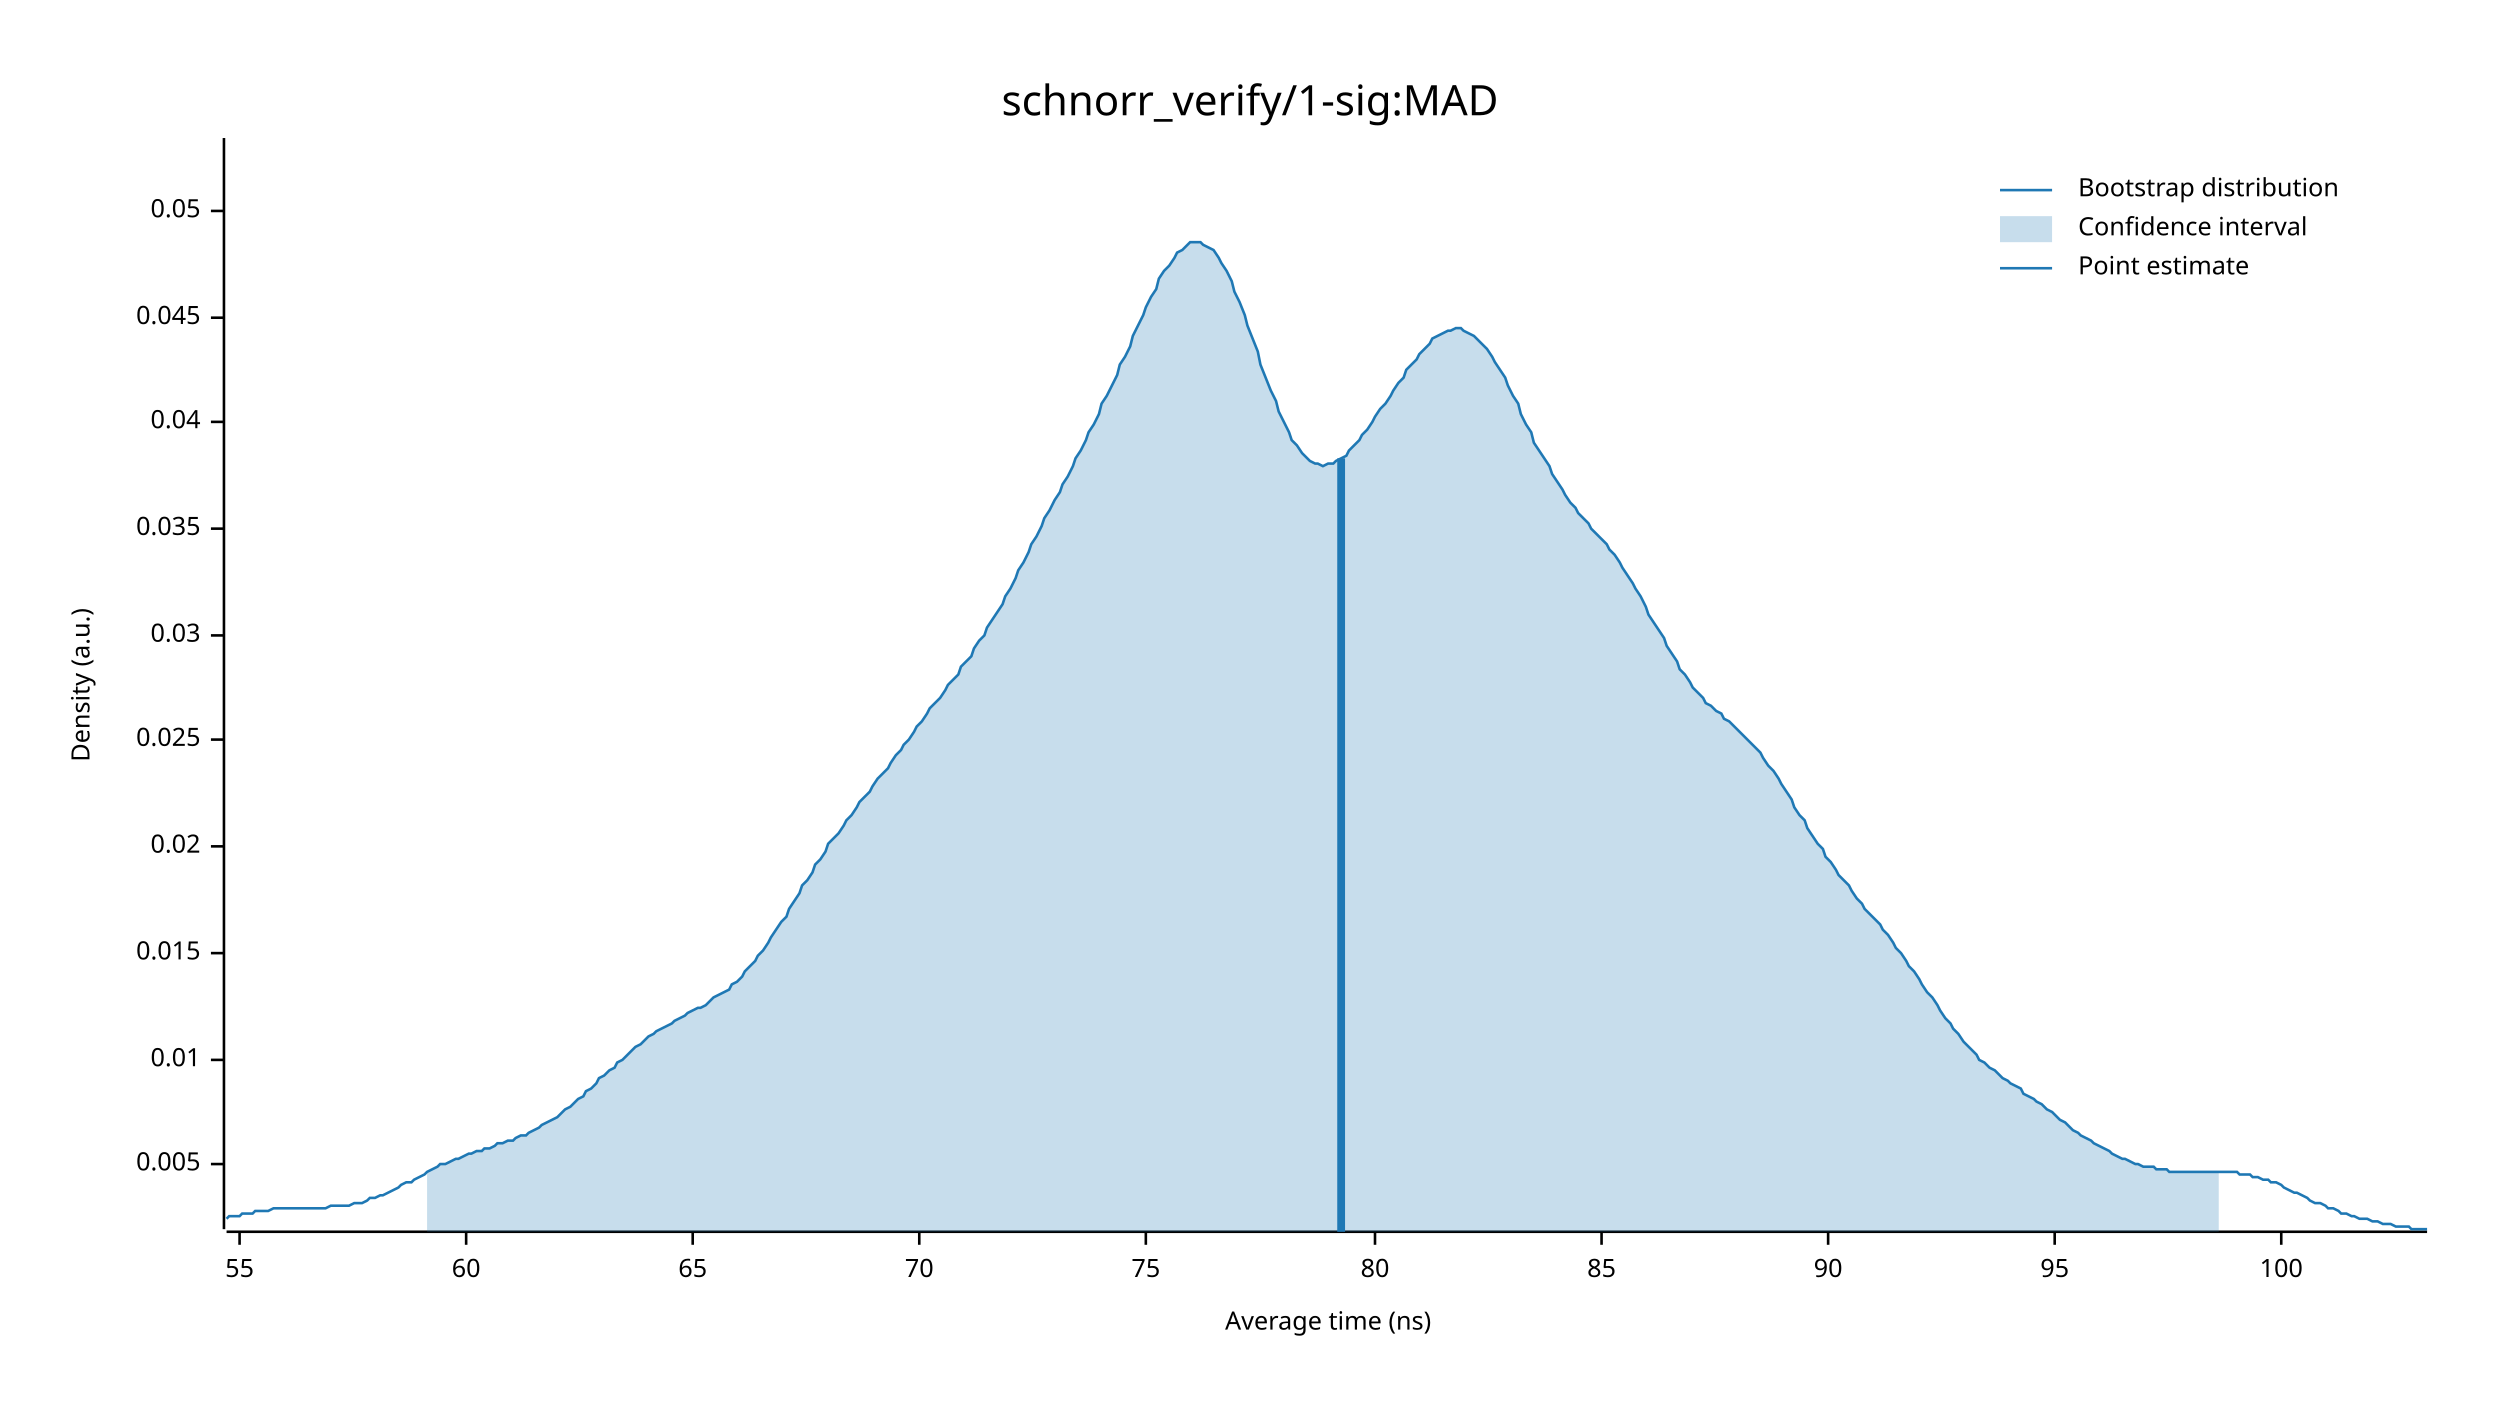
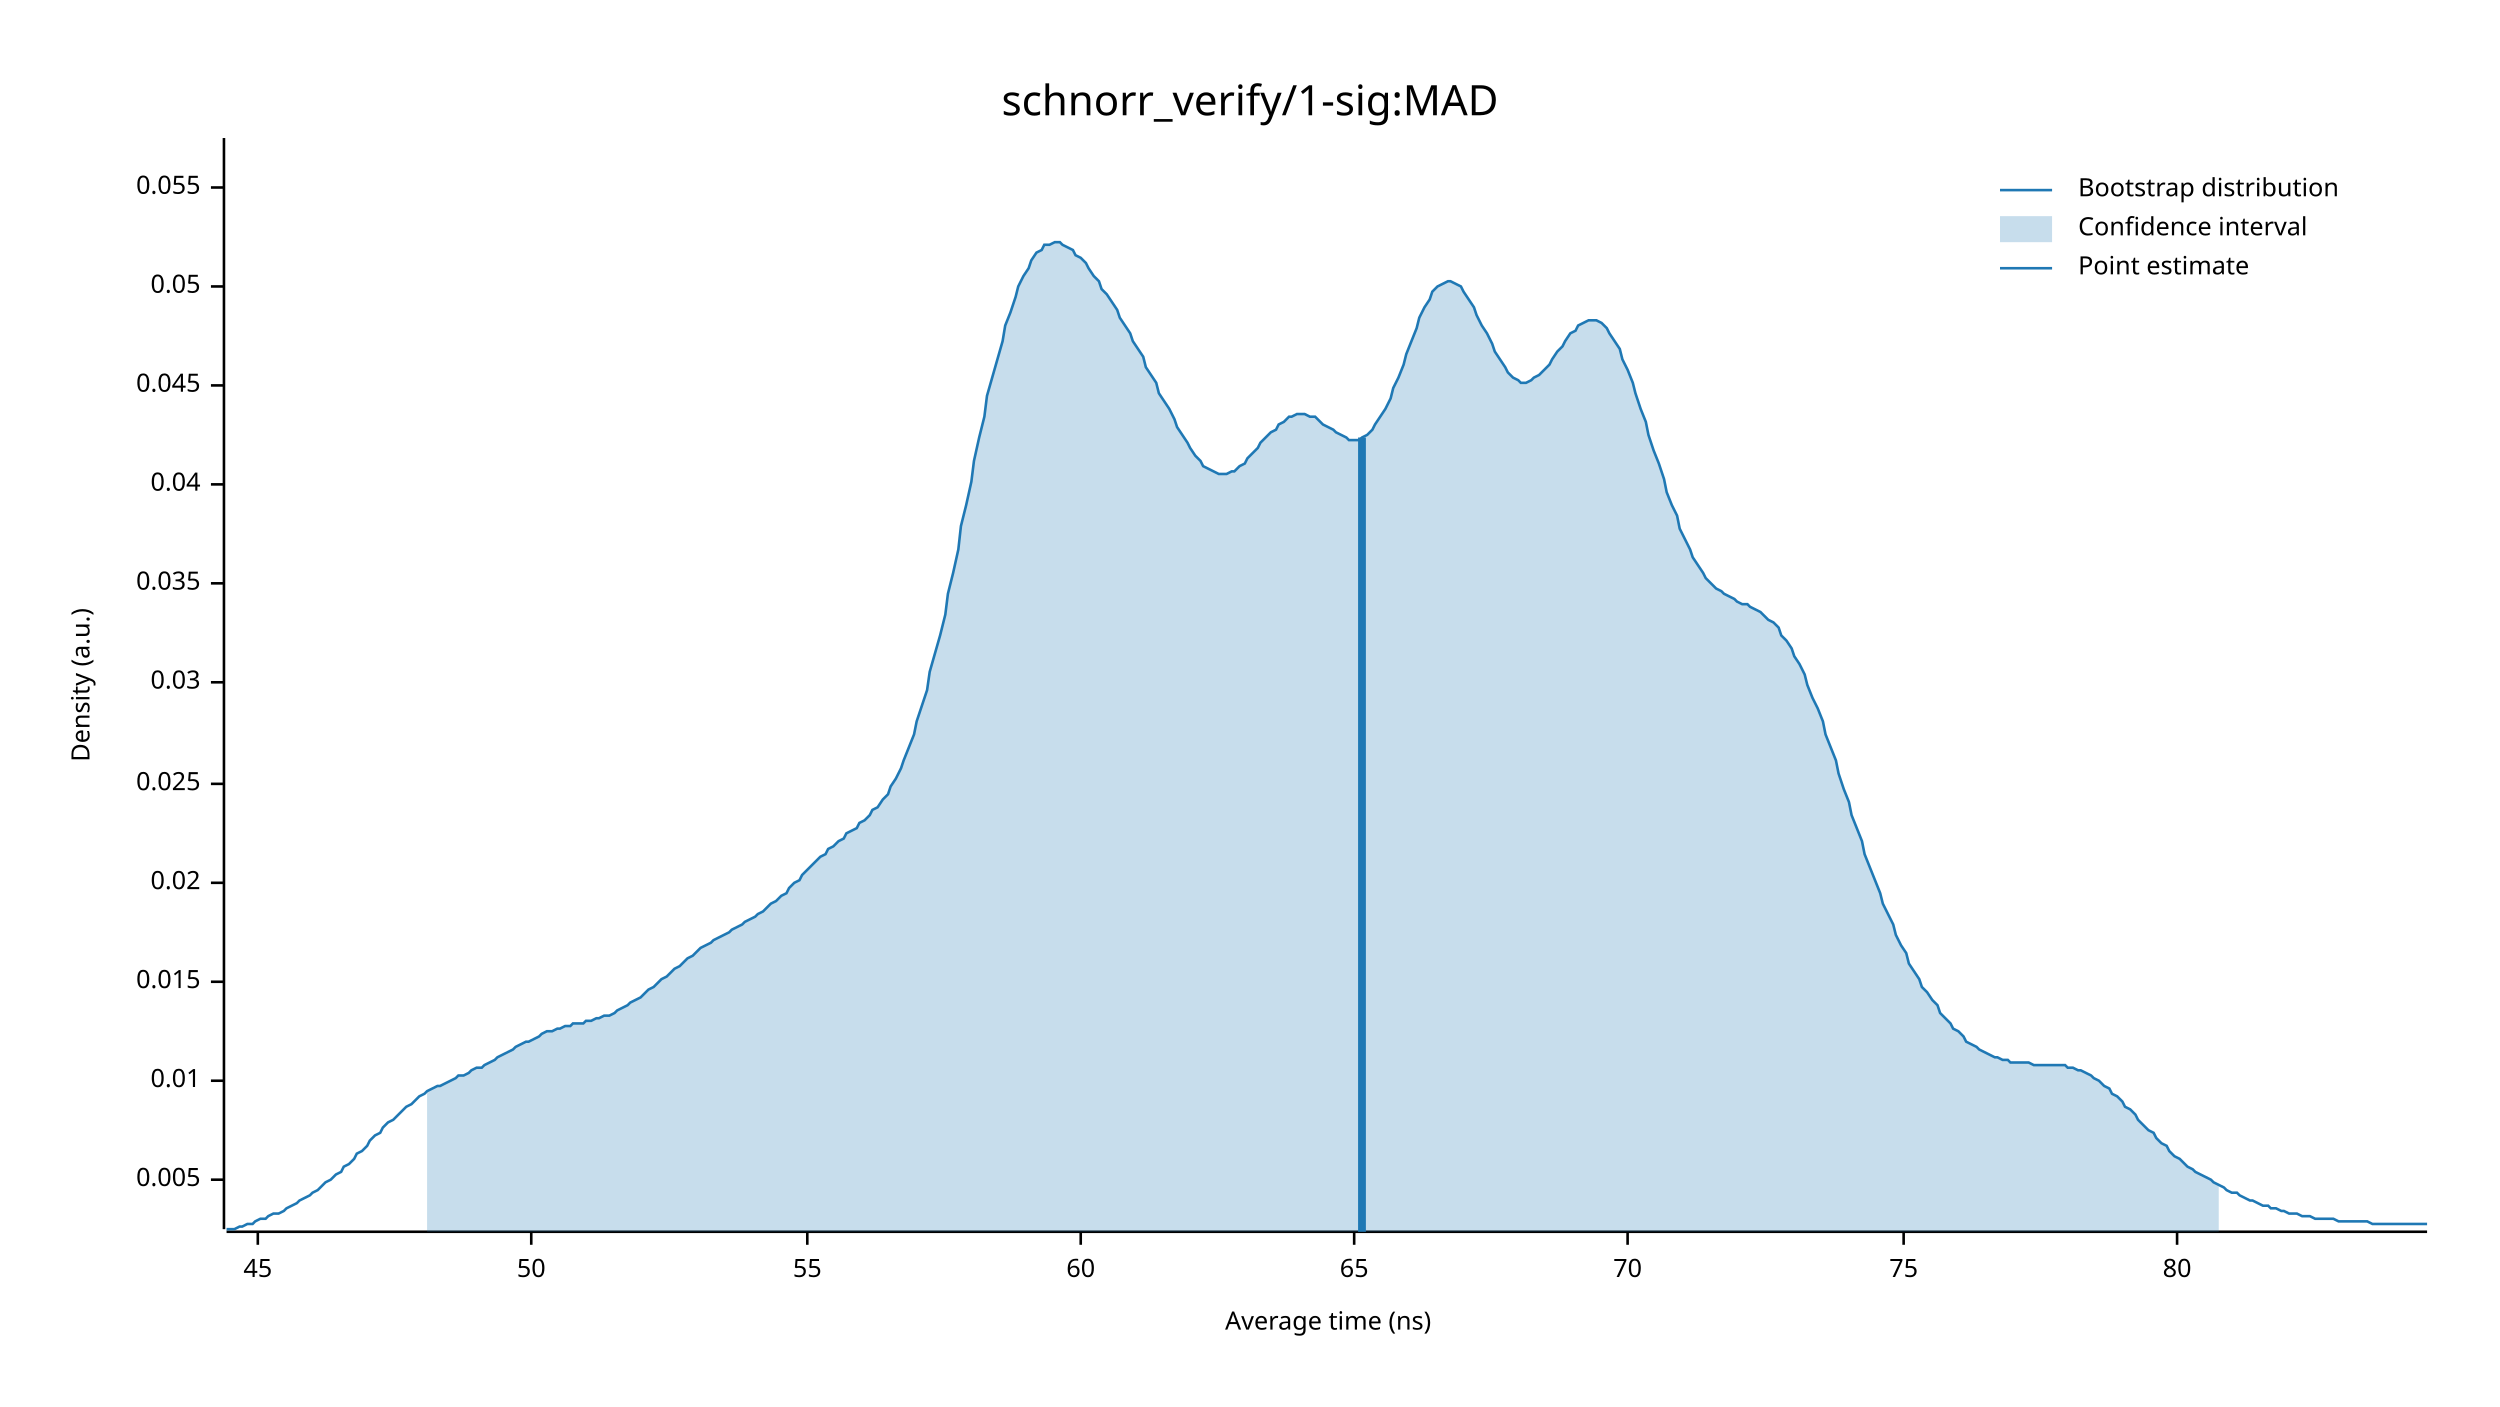
<svg xmlns="http://www.w3.org/2000/svg" width="960" height="540" viewBox="0 0 960 540">
  <text x="480" y="32" dy="0.76em" text-anchor="middle" font-family="sans-serif" font-size="16.129" opacity="1" fill="#000000">
schnorr_verify/1-sig:MAD
</text>
  <text x="27" y="263" dy="0.76em" text-anchor="middle" font-family="sans-serif" font-size="9.677" opacity="1" fill="#000000" transform="rotate(270, 27, 263)">
Density (a.u.)
</text>
  <text x="510" y="513" dy="-0.5ex" text-anchor="middle" font-family="sans-serif" font-size="9.677" opacity="1" fill="#000000">
Average time (ns)
</text>
  <polyline fill="none" opacity="1" stroke="#000000" stroke-width="1" points="86,53 86,472 " />
-   <text x="77" y="447" dy="0.5ex" text-anchor="end" font-family="sans-serif" font-size="9.677" opacity="1" fill="#000000">
+   <text x="77" y="453" dy="0.5ex" text-anchor="end" font-family="sans-serif" font-size="9.677" opacity="1" fill="#000000">
0.005
</text>
-   <polyline fill="none" opacity="1" stroke="#000000" stroke-width="1" points="81,447 86,447 " />
-   <text x="77" y="407" dy="0.5ex" text-anchor="end" font-family="sans-serif" font-size="9.677" opacity="1" fill="#000000">
+   <polyline fill="none" opacity="1" stroke="#000000" stroke-width="1" points="81,453 86,453 " />
+   <text x="77" y="415" dy="0.5ex" text-anchor="end" font-family="sans-serif" font-size="9.677" opacity="1" fill="#000000">
0.01
</text>
-   <polyline fill="none" opacity="1" stroke="#000000" stroke-width="1" points="81,407 86,407 " />
-   <text x="77" y="366" dy="0.5ex" text-anchor="end" font-family="sans-serif" font-size="9.677" opacity="1" fill="#000000">
+   <polyline fill="none" opacity="1" stroke="#000000" stroke-width="1" points="81,415 86,415 " />
+   <text x="77" y="377" dy="0.5ex" text-anchor="end" font-family="sans-serif" font-size="9.677" opacity="1" fill="#000000">
0.015
</text>
-   <polyline fill="none" opacity="1" stroke="#000000" stroke-width="1" points="81,366 86,366 " />
-   <text x="77" y="325" dy="0.5ex" text-anchor="end" font-family="sans-serif" font-size="9.677" opacity="1" fill="#000000">
+   <polyline fill="none" opacity="1" stroke="#000000" stroke-width="1" points="81,377 86,377 " />
+   <text x="77" y="339" dy="0.5ex" text-anchor="end" font-family="sans-serif" font-size="9.677" opacity="1" fill="#000000">
0.02
</text>
-   <polyline fill="none" opacity="1" stroke="#000000" stroke-width="1" points="81,325 86,325 " />
-   <text x="77" y="284" dy="0.5ex" text-anchor="end" font-family="sans-serif" font-size="9.677" opacity="1" fill="#000000">
+   <polyline fill="none" opacity="1" stroke="#000000" stroke-width="1" points="81,339 86,339 " />
+   <text x="77" y="301" dy="0.5ex" text-anchor="end" font-family="sans-serif" font-size="9.677" opacity="1" fill="#000000">
0.025
</text>
-   <polyline fill="none" opacity="1" stroke="#000000" stroke-width="1" points="81,284 86,284 " />
-   <text x="77" y="244" dy="0.5ex" text-anchor="end" font-family="sans-serif" font-size="9.677" opacity="1" fill="#000000">
+   <polyline fill="none" opacity="1" stroke="#000000" stroke-width="1" points="81,301 86,301 " />
+   <text x="77" y="262" dy="0.5ex" text-anchor="end" font-family="sans-serif" font-size="9.677" opacity="1" fill="#000000">
0.03
</text>
-   <polyline fill="none" opacity="1" stroke="#000000" stroke-width="1" points="81,244 86,244 " />
-   <text x="77" y="203" dy="0.5ex" text-anchor="end" font-family="sans-serif" font-size="9.677" opacity="1" fill="#000000">
+   <polyline fill="none" opacity="1" stroke="#000000" stroke-width="1" points="81,262 86,262 " />
+   <text x="77" y="224" dy="0.5ex" text-anchor="end" font-family="sans-serif" font-size="9.677" opacity="1" fill="#000000">
0.035
</text>
-   <polyline fill="none" opacity="1" stroke="#000000" stroke-width="1" points="81,203 86,203 " />
-   <text x="77" y="162" dy="0.5ex" text-anchor="end" font-family="sans-serif" font-size="9.677" opacity="1" fill="#000000">
+   <polyline fill="none" opacity="1" stroke="#000000" stroke-width="1" points="81,224 86,224 " />
+   <text x="77" y="186" dy="0.5ex" text-anchor="end" font-family="sans-serif" font-size="9.677" opacity="1" fill="#000000">
0.04
</text>
-   <polyline fill="none" opacity="1" stroke="#000000" stroke-width="1" points="81,162 86,162 " />
-   <text x="77" y="122" dy="0.5ex" text-anchor="end" font-family="sans-serif" font-size="9.677" opacity="1" fill="#000000">
+   <polyline fill="none" opacity="1" stroke="#000000" stroke-width="1" points="81,186 86,186 " />
+   <text x="77" y="148" dy="0.5ex" text-anchor="end" font-family="sans-serif" font-size="9.677" opacity="1" fill="#000000">
0.045
</text>
-   <polyline fill="none" opacity="1" stroke="#000000" stroke-width="1" points="81,122 86,122 " />
-   <text x="77" y="81" dy="0.5ex" text-anchor="end" font-family="sans-serif" font-size="9.677" opacity="1" fill="#000000">
+   <polyline fill="none" opacity="1" stroke="#000000" stroke-width="1" points="81,148 86,148 " />
+   <text x="77" y="110" dy="0.5ex" text-anchor="end" font-family="sans-serif" font-size="9.677" opacity="1" fill="#000000">
0.05
</text>
-   <polyline fill="none" opacity="1" stroke="#000000" stroke-width="1" points="81,81 86,81 " />
+   <polyline fill="none" opacity="1" stroke="#000000" stroke-width="1" points="81,110 86,110 " />
+   <text x="77" y="72" dy="0.5ex" text-anchor="end" font-family="sans-serif" font-size="9.677" opacity="1" fill="#000000">
+ 0.055
+ </text>
+   <polyline fill="none" opacity="1" stroke="#000000" stroke-width="1" points="81,72 86,72 " />
  <polyline fill="none" opacity="1" stroke="#000000" stroke-width="1" points="87,473 932,473 " />
-   <text x="92" y="483" dy="0.76em" text-anchor="middle" font-family="sans-serif" font-size="9.677" opacity="1" fill="#000000">
+   <text x="99" y="483" dy="0.76em" text-anchor="middle" font-family="sans-serif" font-size="9.677" opacity="1" fill="#000000">
+ 45
+ </text>
+   <polyline fill="none" opacity="1" stroke="#000000" stroke-width="1" points="99,473 99,478 " />
+   <text x="204" y="483" dy="0.76em" text-anchor="middle" font-family="sans-serif" font-size="9.677" opacity="1" fill="#000000">
+ 50
+ </text>
+   <polyline fill="none" opacity="1" stroke="#000000" stroke-width="1" points="204,473 204,478 " />
+   <text x="310" y="483" dy="0.76em" text-anchor="middle" font-family="sans-serif" font-size="9.677" opacity="1" fill="#000000">
55
</text>
-   <polyline fill="none" opacity="1" stroke="#000000" stroke-width="1" points="92,473 92,478 " />
-   <text x="179" y="483" dy="0.76em" text-anchor="middle" font-family="sans-serif" font-size="9.677" opacity="1" fill="#000000">
+   <polyline fill="none" opacity="1" stroke="#000000" stroke-width="1" points="310,473 310,478 " />
+   <text x="415" y="483" dy="0.76em" text-anchor="middle" font-family="sans-serif" font-size="9.677" opacity="1" fill="#000000">
60
</text>
-   <polyline fill="none" opacity="1" stroke="#000000" stroke-width="1" points="179,473 179,478 " />
-   <text x="266" y="483" dy="0.76em" text-anchor="middle" font-family="sans-serif" font-size="9.677" opacity="1" fill="#000000">
+   <polyline fill="none" opacity="1" stroke="#000000" stroke-width="1" points="415,473 415,478 " />
+   <text x="520" y="483" dy="0.76em" text-anchor="middle" font-family="sans-serif" font-size="9.677" opacity="1" fill="#000000">
65
</text>
-   <polyline fill="none" opacity="1" stroke="#000000" stroke-width="1" points="266,473 266,478 " />
-   <text x="353" y="483" dy="0.76em" text-anchor="middle" font-family="sans-serif" font-size="9.677" opacity="1" fill="#000000">
+   <polyline fill="none" opacity="1" stroke="#000000" stroke-width="1" points="520,473 520,478 " />
+   <text x="625" y="483" dy="0.76em" text-anchor="middle" font-family="sans-serif" font-size="9.677" opacity="1" fill="#000000">
70
</text>
-   <polyline fill="none" opacity="1" stroke="#000000" stroke-width="1" points="353,473 353,478 " />
-   <text x="440" y="483" dy="0.76em" text-anchor="middle" font-family="sans-serif" font-size="9.677" opacity="1" fill="#000000">
+   <polyline fill="none" opacity="1" stroke="#000000" stroke-width="1" points="625,473 625,478 " />
+   <text x="731" y="483" dy="0.76em" text-anchor="middle" font-family="sans-serif" font-size="9.677" opacity="1" fill="#000000">
75
</text>
-   <polyline fill="none" opacity="1" stroke="#000000" stroke-width="1" points="440,473 440,478 " />
-   <text x="528" y="483" dy="0.76em" text-anchor="middle" font-family="sans-serif" font-size="9.677" opacity="1" fill="#000000">
+   <polyline fill="none" opacity="1" stroke="#000000" stroke-width="1" points="731,473 731,478 " />
+   <text x="836" y="483" dy="0.76em" text-anchor="middle" font-family="sans-serif" font-size="9.677" opacity="1" fill="#000000">
80
</text>
-   <polyline fill="none" opacity="1" stroke="#000000" stroke-width="1" points="528,473 528,478 " />
-   <text x="615" y="483" dy="0.76em" text-anchor="middle" font-family="sans-serif" font-size="9.677" opacity="1" fill="#000000">
- 85
- </text>
-   <polyline fill="none" opacity="1" stroke="#000000" stroke-width="1" points="615,473 615,478 " />
-   <text x="702" y="483" dy="0.76em" text-anchor="middle" font-family="sans-serif" font-size="9.677" opacity="1" fill="#000000">
- 90
- </text>
-   <polyline fill="none" opacity="1" stroke="#000000" stroke-width="1" points="702,473 702,478 " />
-   <text x="789" y="483" dy="0.76em" text-anchor="middle" font-family="sans-serif" font-size="9.677" opacity="1" fill="#000000">
- 95
- </text>
-   <polyline fill="none" opacity="1" stroke="#000000" stroke-width="1" points="789,473 789,478 " />
-   <text x="876" y="483" dy="0.76em" text-anchor="middle" font-family="sans-serif" font-size="9.677" opacity="1" fill="#000000">
- 100
- </text>
-   <polyline fill="none" opacity="1" stroke="#000000" stroke-width="1" points="876,473 876,478 " />
-   <polyline fill="none" opacity="1" stroke="#1F78B4" stroke-width="1" points="87,468 88,467 90,467 92,467 93,466 95,466 97,466 98,465 100,465 102,465 103,465 105,464 107,464 109,464 110,464 112,464 114,464 115,464 117,464 119,464 120,464 122,464 124,464 125,464 127,463 129,463 131,463 132,463 134,463 136,462 137,462 139,462 141,461 142,460 144,460 146,459 147,459 149,458 151,457 153,456 154,455 156,454 158,454 159,453 161,452 163,451 164,450 166,449 168,448 169,447 171,447 173,446 175,445 176,445 178,444 180,443 181,443 183,442 185,442 186,441 188,441 190,440 191,439 193,439 195,438 197,438 198,437 200,436 202,436 203,435 205,434 207,433 208,432 210,431 212,430 214,429 215,428 217,426 219,425 220,424 222,422 224,421 225,419 227,418 229,416 230,414 232,413 234,411 236,410 237,408 239,407 241,405 242,404 244,402 246,401 247,400 249,398 251,397 252,396 254,395 256,394 258,393 259,392 261,391 263,390 264,389 266,388 268,387 269,387 271,386 273,384 274,383 276,382 278,381 280,380 281,378 283,377 285,375 286,373 288,371 290,369 291,367 293,365 295,362 296,360 298,357 300,354 302,352 303,349 305,346 307,343 308,340 310,338 312,335 313,332 315,330 317,327 318,324 320,322 322,320 324,317 325,315 327,313 329,310 330,308 332,306 334,304 335,302 337,299 339,297 341,295 342,293 344,290 346,288 347,286 349,284 351,281 352,279 354,277 356,274 357,272 359,270 361,268 363,265 364,263 366,261 368,259 369,256 371,254 373,252 374,249 376,246 378,244 379,241 381,238 383,235 385,232 386,229 388,226 390,222 391,219 393,216 395,212 396,209 398,206 400,202 401,199 403,196 405,192 407,189 408,186 410,183 412,179 413,176 415,173 417,169 418,166 420,163 422,159 423,155 425,152 427,148 429,144 430,140 432,137 434,133 435,129 437,125 439,121 440,118 442,114 444,111 445,107 447,104 449,102 451,99 452,97 454,96 456,94 457,93 459,93 461,93 462,94 464,95 466,96 468,99 469,101 471,104 473,108 474,112 476,116 478,121 479,125 481,130 483,135 484,140 486,145 488,150 490,154 491,158 493,162 495,166 496,169 498,171 500,174 501,175 503,177 505,178 506,178 508,179 510,178 512,178 513,177 515,176 517,175 518,173 520,171 522,169 523,167 525,165 527,162 528,160 530,157 532,155 534,152 535,150 537,147 539,145 540,142 542,140 544,138 545,136 547,134 549,132 550,130 552,129 554,128 556,127 557,127 559,126 561,126 562,127 564,128 566,129 567,130 569,132 571,134 573,137 574,139 576,142 578,145 579,148 581,152 583,155 584,159 586,163 588,166 589,170 591,173 593,176 595,179 596,182 598,185 600,188 601,190 603,193 605,195 606,197 608,199 610,201 611,203 613,205 615,207 617,209 618,211 620,213 622,216 623,218 625,221 627,224 628,226 630,229 632,233 633,236 635,239 637,242 639,245 640,248 642,251 644,254 645,257 647,259 649,262 650,264 652,266 654,268 655,270 657,271 659,273 661,274 662,276 664,277 666,279 667,280 669,282 671,284 672,285 674,287 676,289 677,291 679,294 681,296 683,299 684,301 686,304 688,307 689,310 691,313 693,315 694,318 696,321 698,324 700,326 701,329 703,331 705,334 706,336 708,338 710,340 711,342 713,345 715,347 716,349 718,351 720,353 722,355 723,357 725,359 727,362 728,364 730,366 732,369 733,371 735,373 737,376 738,378 740,381 742,383 744,386 745,388 747,391 749,393 750,395 752,397 754,400 755,401 757,403 759,405 760,407 762,408 764,410 766,411 767,412 769,414 771,415 772,416 774,417 776,418 777,420 779,421 781,422 782,423 784,424 786,426 788,427 789,428 791,430 793,431 794,432 796,434 798,435 799,436 801,437 803,438 804,439 806,440 808,441 810,442 811,443 813,444 815,445 816,445 818,446 820,447 821,447 823,448 825,448 827,448 828,449 830,449 832,449 833,450 835,450 837,450 838,450 840,450 842,450 843,450 845,450 847,450 849,450 850,450 852,450 854,450 855,450 857,450 859,450 860,451 862,451 864,451 865,452 867,452 869,453 871,453 872,454 874,454 876,455 877,456 879,457 881,458 882,458 884,459 886,460 887,461 889,462 891,462 893,463 894,464 896,464 898,465 899,466 901,466 903,467 904,467 906,468 908,468 909,468 911,469 913,469 915,470 916,470 918,470 920,471 921,471 923,471 925,471 926,472 928,472 930,472 932,472 " />
-   <polygon opacity="0.25" fill="#1F78B4" points="164,450 166,449 168,448 169,447 171,447 173,446 175,445 176,445 178,444 180,443 181,443 183,442 185,442 186,441 188,441 190,440 191,439 193,439 195,438 197,438 198,437 200,436 202,436 203,435 205,434 207,433 208,432 210,431 212,430 214,429 215,428 217,426 219,425 220,424 222,422 224,421 225,419 227,418 229,416 230,414 232,413 234,411 236,410 237,408 239,407 241,405 242,404 244,402 246,401 247,400 249,398 251,397 252,396 254,395 256,394 258,393 259,392 261,391 263,390 264,389 266,388 268,387 269,387 271,386 273,384 274,383 276,382 278,381 280,380 281,378 283,377 285,375 286,373 288,371 290,369 291,367 293,365 295,362 296,360 298,357 300,354 302,352 303,349 305,346 307,343 308,340 310,338 312,335 313,332 315,330 317,327 318,324 320,322 322,320 324,317 325,315 327,313 329,310 330,308 332,306 334,304 335,302 337,299 339,297 341,295 342,293 344,290 346,288 347,286 349,284 351,281 352,279 354,277 356,274 357,272 359,270 361,268 363,265 364,263 366,261 368,259 369,256 371,254 373,252 374,249 376,246 378,244 379,241 381,238 383,235 385,232 386,229 388,226 390,222 391,219 393,216 395,212 396,209 398,206 400,202 401,199 403,196 405,192 407,189 408,186 410,183 412,179 413,176 415,173 417,169 418,166 420,163 422,159 423,155 425,152 427,148 429,144 430,140 432,137 434,133 435,129 437,125 439,121 440,118 442,114 444,111 445,107 447,104 449,102 451,99 452,97 454,96 456,94 457,93 459,93 461,93 462,94 464,95 466,96 468,99 469,101 471,104 473,108 474,112 476,116 478,121 479,125 481,130 483,135 484,140 486,145 488,150 490,154 491,158 493,162 495,166 496,169 498,171 500,174 501,175 503,177 505,178 506,178 508,179 510,178 512,178 513,177 515,176 517,175 518,173 520,171 522,169 523,167 525,165 527,162 528,160 530,157 532,155 534,152 535,150 537,147 539,145 540,142 542,140 544,138 545,136 547,134 549,132 550,130 552,129 554,128 556,127 557,127 559,126 561,126 562,127 564,128 566,129 567,130 569,132 571,134 573,137 574,139 576,142 578,145 579,148 581,152 583,155 584,159 586,163 588,166 589,170 591,173 593,176 595,179 596,182 598,185 600,188 601,190 603,193 605,195 606,197 608,199 610,201 611,203 613,205 615,207 617,209 618,211 620,213 622,216 623,218 625,221 627,224 628,226 630,229 632,233 633,236 635,239 637,242 639,245 640,248 642,251 644,254 645,257 647,259 649,262 650,264 652,266 654,268 655,270 657,271 659,273 661,274 662,276 664,277 666,279 667,280 669,282 671,284 672,285 674,287 676,289 677,291 679,294 681,296 683,299 684,301 686,304 688,307 689,310 691,313 693,315 694,318 696,321 698,324 700,326 701,329 703,331 705,334 706,336 708,338 710,340 711,342 713,345 715,347 716,349 718,351 720,353 722,355 723,357 725,359 727,362 728,364 730,366 732,369 733,371 735,373 737,376 738,378 740,381 742,383 744,386 745,388 747,391 749,393 750,395 752,397 754,400 755,401 757,403 759,405 760,407 762,408 764,410 766,411 767,412 769,414 771,415 772,416 774,417 776,418 777,420 779,421 781,422 782,423 784,424 786,426 788,427 789,428 791,430 793,431 794,432 796,434 798,435 799,436 801,437 803,438 804,439 806,440 808,441 810,442 811,443 813,444 815,445 816,445 818,446 820,447 821,447 823,448 825,448 827,448 828,449 830,449 832,449 833,450 835,450 837,450 838,450 840,450 842,450 843,450 845,450 847,450 849,450 850,450 852,450 852,473 164,473 " />
-   <polyline fill="none" opacity="1" stroke="#1F78B4" stroke-width="3" points="515,473 515,176 " />
+   <polyline fill="none" opacity="1" stroke="#000000" stroke-width="1" points="836,473 836,478 " />
+   <polyline fill="none" opacity="1" stroke="#1F78B4" stroke-width="1" points="87,472 88,472 90,472 92,471 93,471 95,470 97,470 98,469 100,468 102,468 103,467 105,466 107,466 109,465 110,464 112,463 114,462 115,461 117,460 119,459 120,458 122,457 124,455 125,454 127,453 129,451 131,450 132,448 134,447 136,445 137,443 139,442 141,440 142,438 144,436 146,435 147,433 149,431 151,430 153,428 154,427 156,425 158,424 159,423 161,421 163,420 164,419 166,418 168,417 169,417 171,416 173,415 175,414 176,413 178,413 180,412 181,411 183,410 185,410 186,409 188,408 190,407 191,406 193,405 195,404 197,403 198,402 200,401 202,400 203,400 205,399 207,398 208,397 210,396 212,396 214,395 215,395 217,394 219,394 220,393 222,393 224,393 225,392 227,392 229,391 230,391 232,390 234,390 236,389 237,388 239,387 241,386 242,385 244,384 246,383 247,382 249,380 251,379 252,378 254,376 256,375 258,373 259,372 261,371 263,369 264,368 266,367 268,365 269,364 271,363 273,362 274,361 276,360 278,359 280,358 281,357 283,356 285,355 286,354 288,353 290,352 291,351 293,350 295,348 296,347 298,346 300,344 302,343 303,341 305,339 307,338 308,336 310,334 312,332 313,331 315,329 317,328 318,326 320,325 322,323 324,322 325,320 327,319 329,318 330,316 332,315 334,313 335,311 337,310 339,307 341,305 342,302 344,299 346,295 347,292 349,287 351,282 352,277 354,271 356,265 357,258 359,251 361,244 363,236 364,228 366,220 368,211 369,202 371,194 373,185 374,177 376,168 378,160 379,152 381,145 383,138 385,131 386,125 388,120 390,114 391,110 393,106 395,103 396,100 398,97 400,96 401,94 403,94 405,93 407,93 408,94 410,95 412,96 413,98 415,99 417,101 418,103 420,106 422,108 423,111 425,113 427,116 429,119 430,122 432,125 434,128 435,131 437,134 439,137 440,141 442,144 444,147 445,151 447,154 449,157 451,161 452,164 454,167 456,170 457,172 459,175 461,177 462,179 464,180 466,181 468,182 469,182 471,182 473,181 474,181 476,179 478,178 479,176 481,174 483,172 484,170 486,168 488,166 490,165 491,163 493,162 495,160 496,160 498,159 500,159 501,159 503,160 505,160 506,161 508,163 510,164 512,165 513,166 515,167 517,168 518,169 520,169 522,169 523,168 525,167 527,165 528,163 530,160 532,157 534,153 535,149 537,145 539,140 540,136 542,131 544,126 545,122 547,118 549,115 550,112 552,110 554,109 556,108 557,108 559,109 561,110 562,112 564,115 566,118 567,121 569,125 571,128 573,132 574,135 576,138 578,141 579,143 581,145 583,146 584,147 586,147 588,146 589,145 591,144 593,142 595,140 596,138 598,135 600,133 601,131 603,128 605,127 606,125 608,124 610,123 611,123 613,123 615,124 617,126 618,128 620,131 622,134 623,138 625,142 627,147 628,151 630,157 632,162 633,167 635,173 637,178 639,184 640,189 642,194 644,198 645,203 647,207 649,211 650,214 652,217 654,220 655,222 657,224 659,226 661,227 662,228 664,229 666,230 667,231 669,232 671,232 672,233 674,234 676,235 677,236 679,238 681,239 683,241 684,244 686,246 688,249 689,252 691,255 693,259 694,263 696,268 698,272 700,277 701,282 703,287 705,292 706,297 708,303 710,308 711,313 713,318 715,323 716,328 718,333 720,338 722,343 723,347 725,351 727,355 728,359 730,363 732,366 733,370 735,373 737,376 738,379 740,381 742,384 744,386 745,389 747,391 749,393 750,395 752,396 754,398 755,400 757,401 759,402 760,403 762,404 764,405 766,406 767,406 769,407 771,407 772,408 774,408 776,408 777,408 779,408 781,409 782,409 784,409 786,409 788,409 789,409 791,409 793,409 794,410 796,410 798,411 799,411 801,412 803,413 804,414 806,415 808,417 810,418 811,420 813,421 815,423 816,425 818,426 820,428 821,430 823,432 825,434 827,435 828,437 830,439 832,440 833,442 835,444 837,445 838,446 840,448 842,449 843,450 845,451 847,452 849,453 850,454 852,455 854,456 855,457 857,458 859,458 860,459 862,460 864,461 865,461 867,462 869,463 871,463 872,464 874,464 876,465 877,465 879,466 881,466 882,466 884,467 886,467 887,467 889,468 891,468 893,468 894,468 896,468 898,469 899,469 901,469 903,469 904,469 906,469 908,469 909,469 911,470 913,470 915,470 916,470 918,470 920,470 921,470 923,470 925,470 926,470 928,470 930,470 932,470 " />
+   <polygon opacity="0.25" fill="#1F78B4" points="164,419 166,418 168,417 169,417 171,416 173,415 175,414 176,413 178,413 180,412 181,411 183,410 185,410 186,409 188,408 190,407 191,406 193,405 195,404 197,403 198,402 200,401 202,400 203,400 205,399 207,398 208,397 210,396 212,396 214,395 215,395 217,394 219,394 220,393 222,393 224,393 225,392 227,392 229,391 230,391 232,390 234,390 236,389 237,388 239,387 241,386 242,385 244,384 246,383 247,382 249,380 251,379 252,378 254,376 256,375 258,373 259,372 261,371 263,369 264,368 266,367 268,365 269,364 271,363 273,362 274,361 276,360 278,359 280,358 281,357 283,356 285,355 286,354 288,353 290,352 291,351 293,350 295,348 296,347 298,346 300,344 302,343 303,341 305,339 307,338 308,336 310,334 312,332 313,331 315,329 317,328 318,326 320,325 322,323 324,322 325,320 327,319 329,318 330,316 332,315 334,313 335,311 337,310 339,307 341,305 342,302 344,299 346,295 347,292 349,287 351,282 352,277 354,271 356,265 357,258 359,251 361,244 363,236 364,228 366,220 368,211 369,202 371,194 373,185 374,177 376,168 378,160 379,152 381,145 383,138 385,131 386,125 388,120 390,114 391,110 393,106 395,103 396,100 398,97 400,96 401,94 403,94 405,93 407,93 408,94 410,95 412,96 413,98 415,99 417,101 418,103 420,106 422,108 423,111 425,113 427,116 429,119 430,122 432,125 434,128 435,131 437,134 439,137 440,141 442,144 444,147 445,151 447,154 449,157 451,161 452,164 454,167 456,170 457,172 459,175 461,177 462,179 464,180 466,181 468,182 469,182 471,182 473,181 474,181 476,179 478,178 479,176 481,174 483,172 484,170 486,168 488,166 490,165 491,163 493,162 495,160 496,160 498,159 500,159 501,159 503,160 505,160 506,161 508,163 510,164 512,165 513,166 515,167 517,168 518,169 520,169 522,169 523,168 525,167 527,165 528,163 530,160 532,157 534,153 535,149 537,145 539,140 540,136 542,131 544,126 545,122 547,118 549,115 550,112 552,110 554,109 556,108 557,108 559,109 561,110 562,112 564,115 566,118 567,121 569,125 571,128 573,132 574,135 576,138 578,141 579,143 581,145 583,146 584,147 586,147 588,146 589,145 591,144 593,142 595,140 596,138 598,135 600,133 601,131 603,128 605,127 606,125 608,124 610,123 611,123 613,123 615,124 617,126 618,128 620,131 622,134 623,138 625,142 627,147 628,151 630,157 632,162 633,167 635,173 637,178 639,184 640,189 642,194 644,198 645,203 647,207 649,211 650,214 652,217 654,220 655,222 657,224 659,226 661,227 662,228 664,229 666,230 667,231 669,232 671,232 672,233 674,234 676,235 677,236 679,238 681,239 683,241 684,244 686,246 688,249 689,252 691,255 693,259 694,263 696,268 698,272 700,277 701,282 703,287 705,292 706,297 708,303 710,308 711,313 713,318 715,323 716,328 718,333 720,338 722,343 723,347 725,351 727,355 728,359 730,363 732,366 733,370 735,373 737,376 738,379 740,381 742,384 744,386 745,389 747,391 749,393 750,395 752,396 754,398 755,400 757,401 759,402 760,403 762,404 764,405 766,406 767,406 769,407 771,407 772,408 774,408 776,408 777,408 779,408 781,409 782,409 784,409 786,409 788,409 789,409 791,409 793,409 794,410 796,410 798,411 799,411 801,412 803,413 804,414 806,415 808,417 810,418 811,420 813,421 815,423 816,425 818,426 820,428 821,430 823,432 825,434 827,435 828,437 830,439 832,440 833,442 835,444 837,445 838,446 840,448 842,449 843,450 845,451 847,452 849,453 850,454 852,455 852,473 164,473 " />
+   <polyline fill="none" opacity="1" stroke="#1F78B4" stroke-width="3" points="523,473 523,168 " />
  <text x="798" y="68" dy="0.76em" text-anchor="start" font-family="sans-serif" font-size="9.677" opacity="1" fill="#000000">
Bootstrap distribution
</text>
  <text x="798" y="83" dy="0.76em" text-anchor="start" font-family="sans-serif" font-size="9.677" opacity="1" fill="#000000">
Confidence interval
</text>
  <text x="798" y="98" dy="0.76em" text-anchor="start" font-family="sans-serif" font-size="9.677" opacity="1" fill="#000000">
Point estimate
</text>
  <polyline fill="none" opacity="1" stroke="#1F78B4" stroke-width="1" points="768,73 788,73 " />
  <rect x="768" y="83" width="20" height="10" opacity="0.25" fill="#1F78B4" stroke="none" />
  <polyline fill="none" opacity="1" stroke="#1F78B4" stroke-width="1" points="768,103 788,103 " />
</svg>
